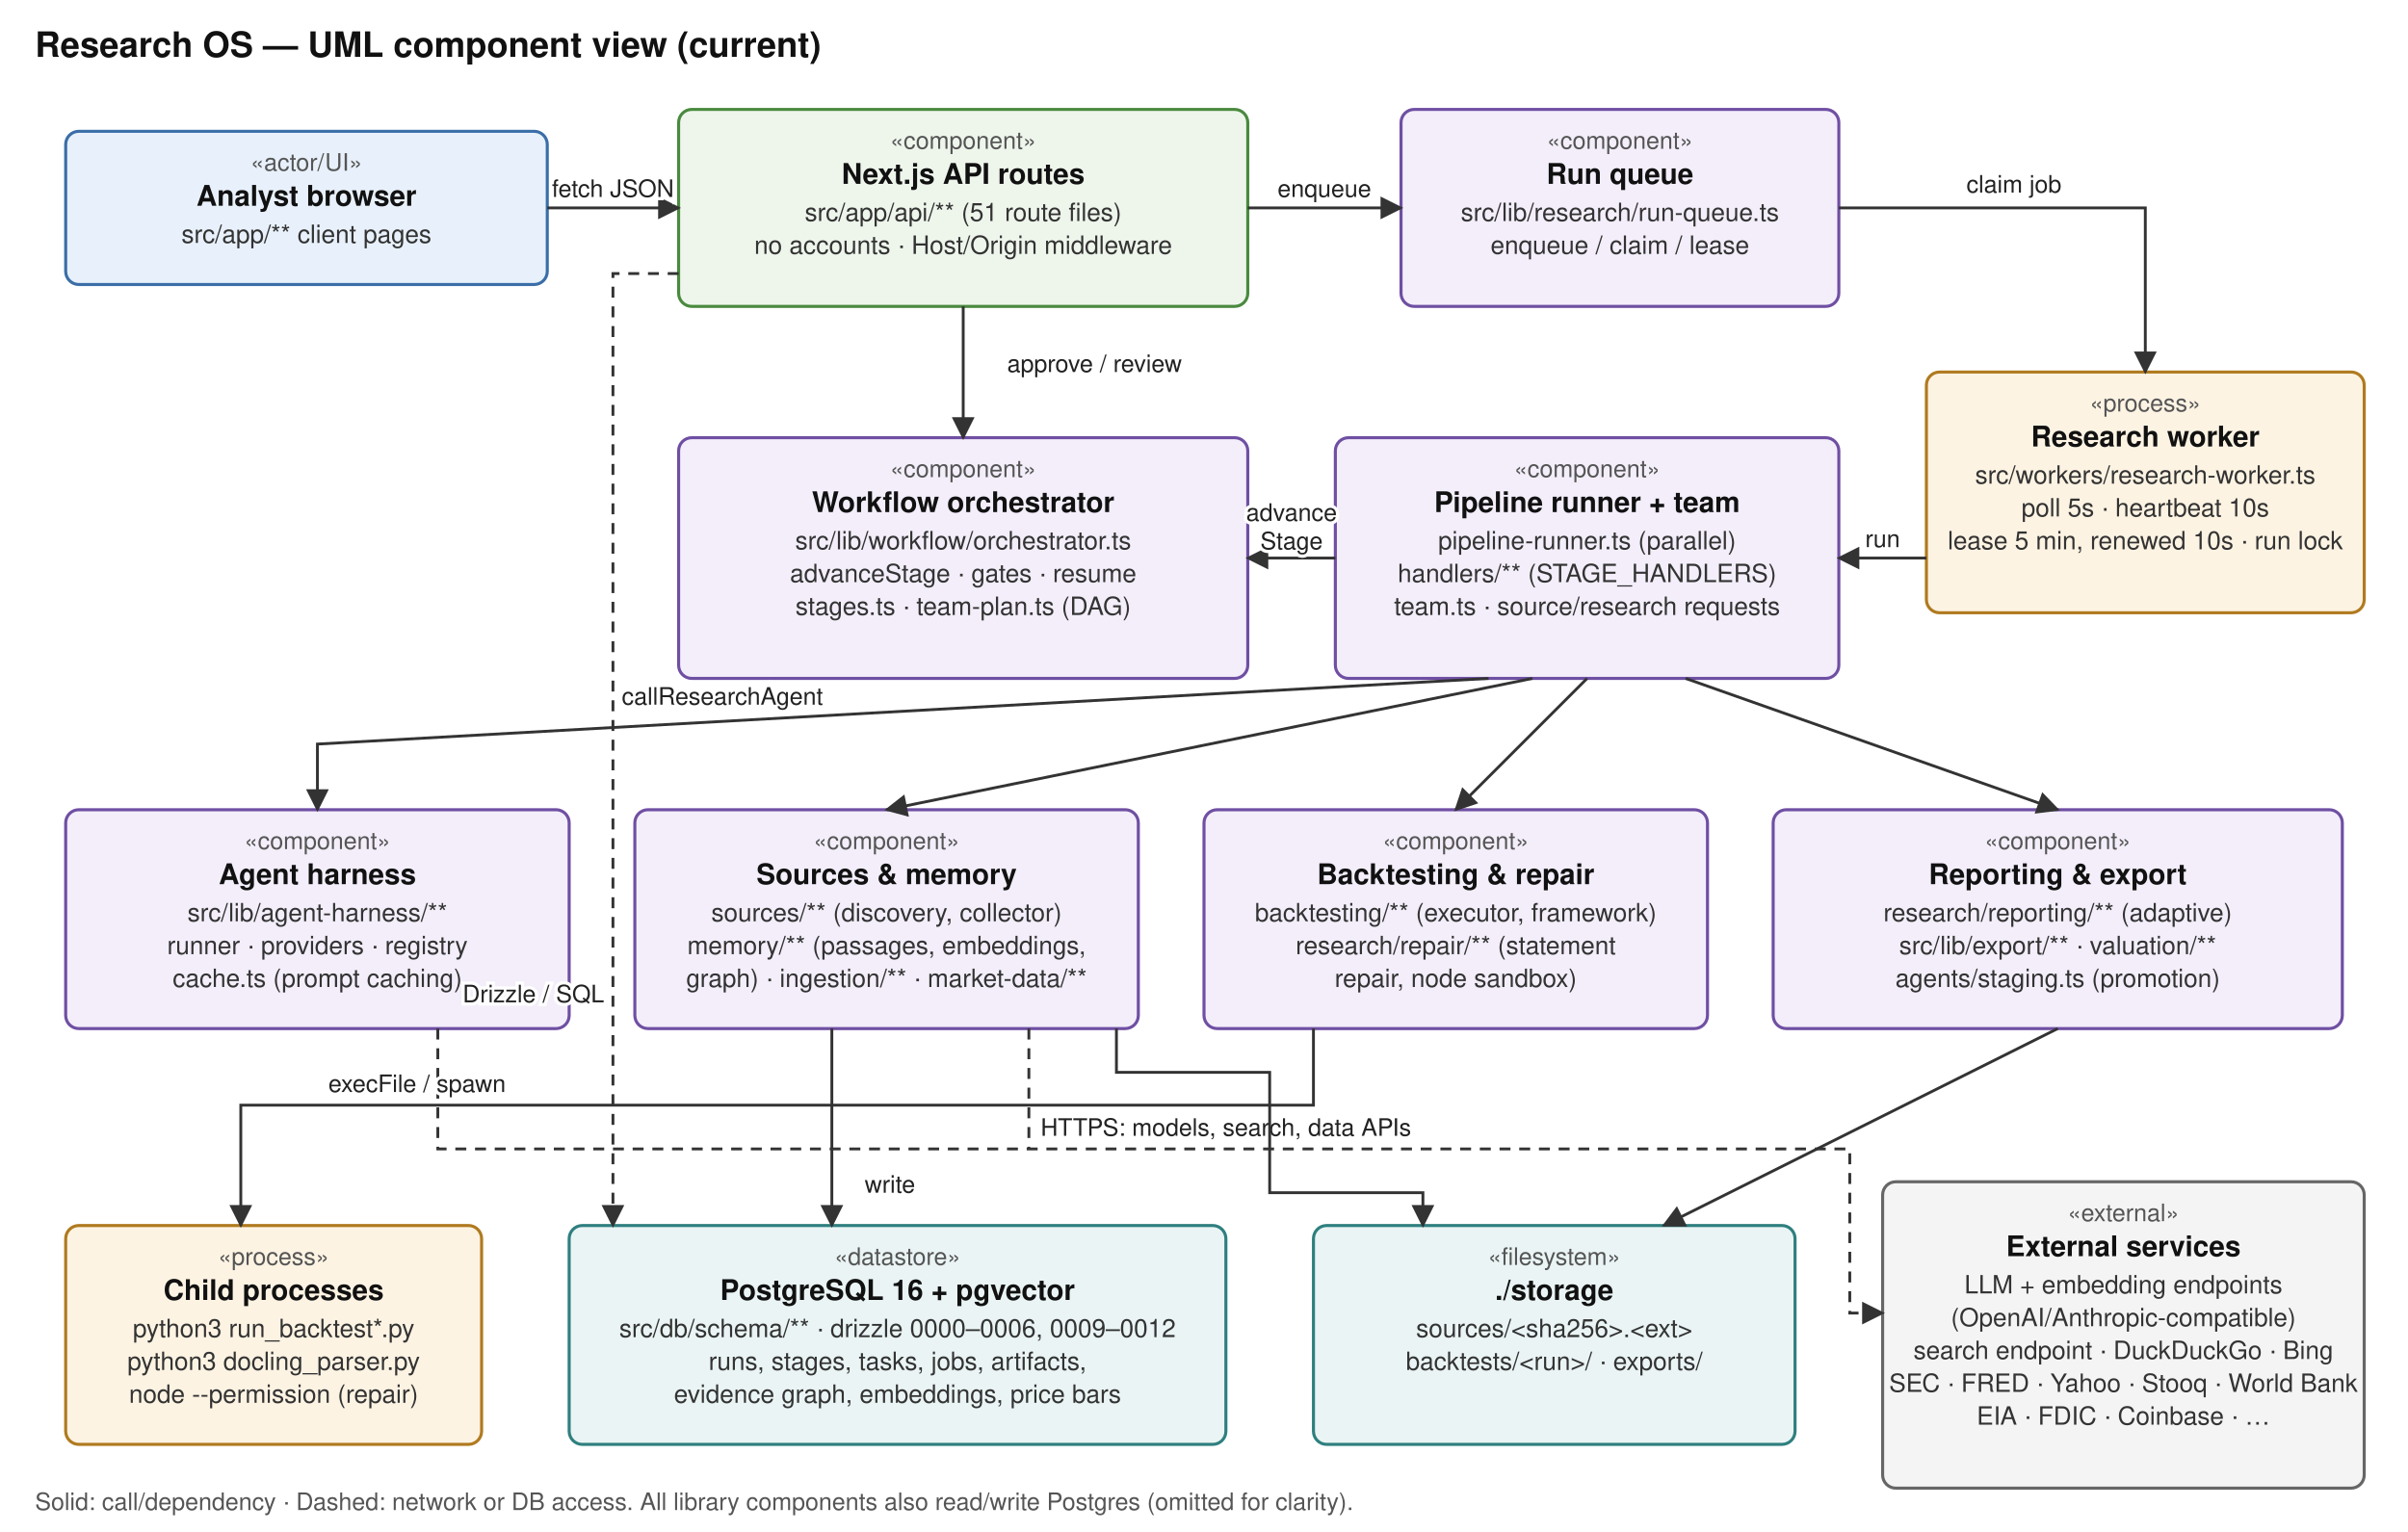
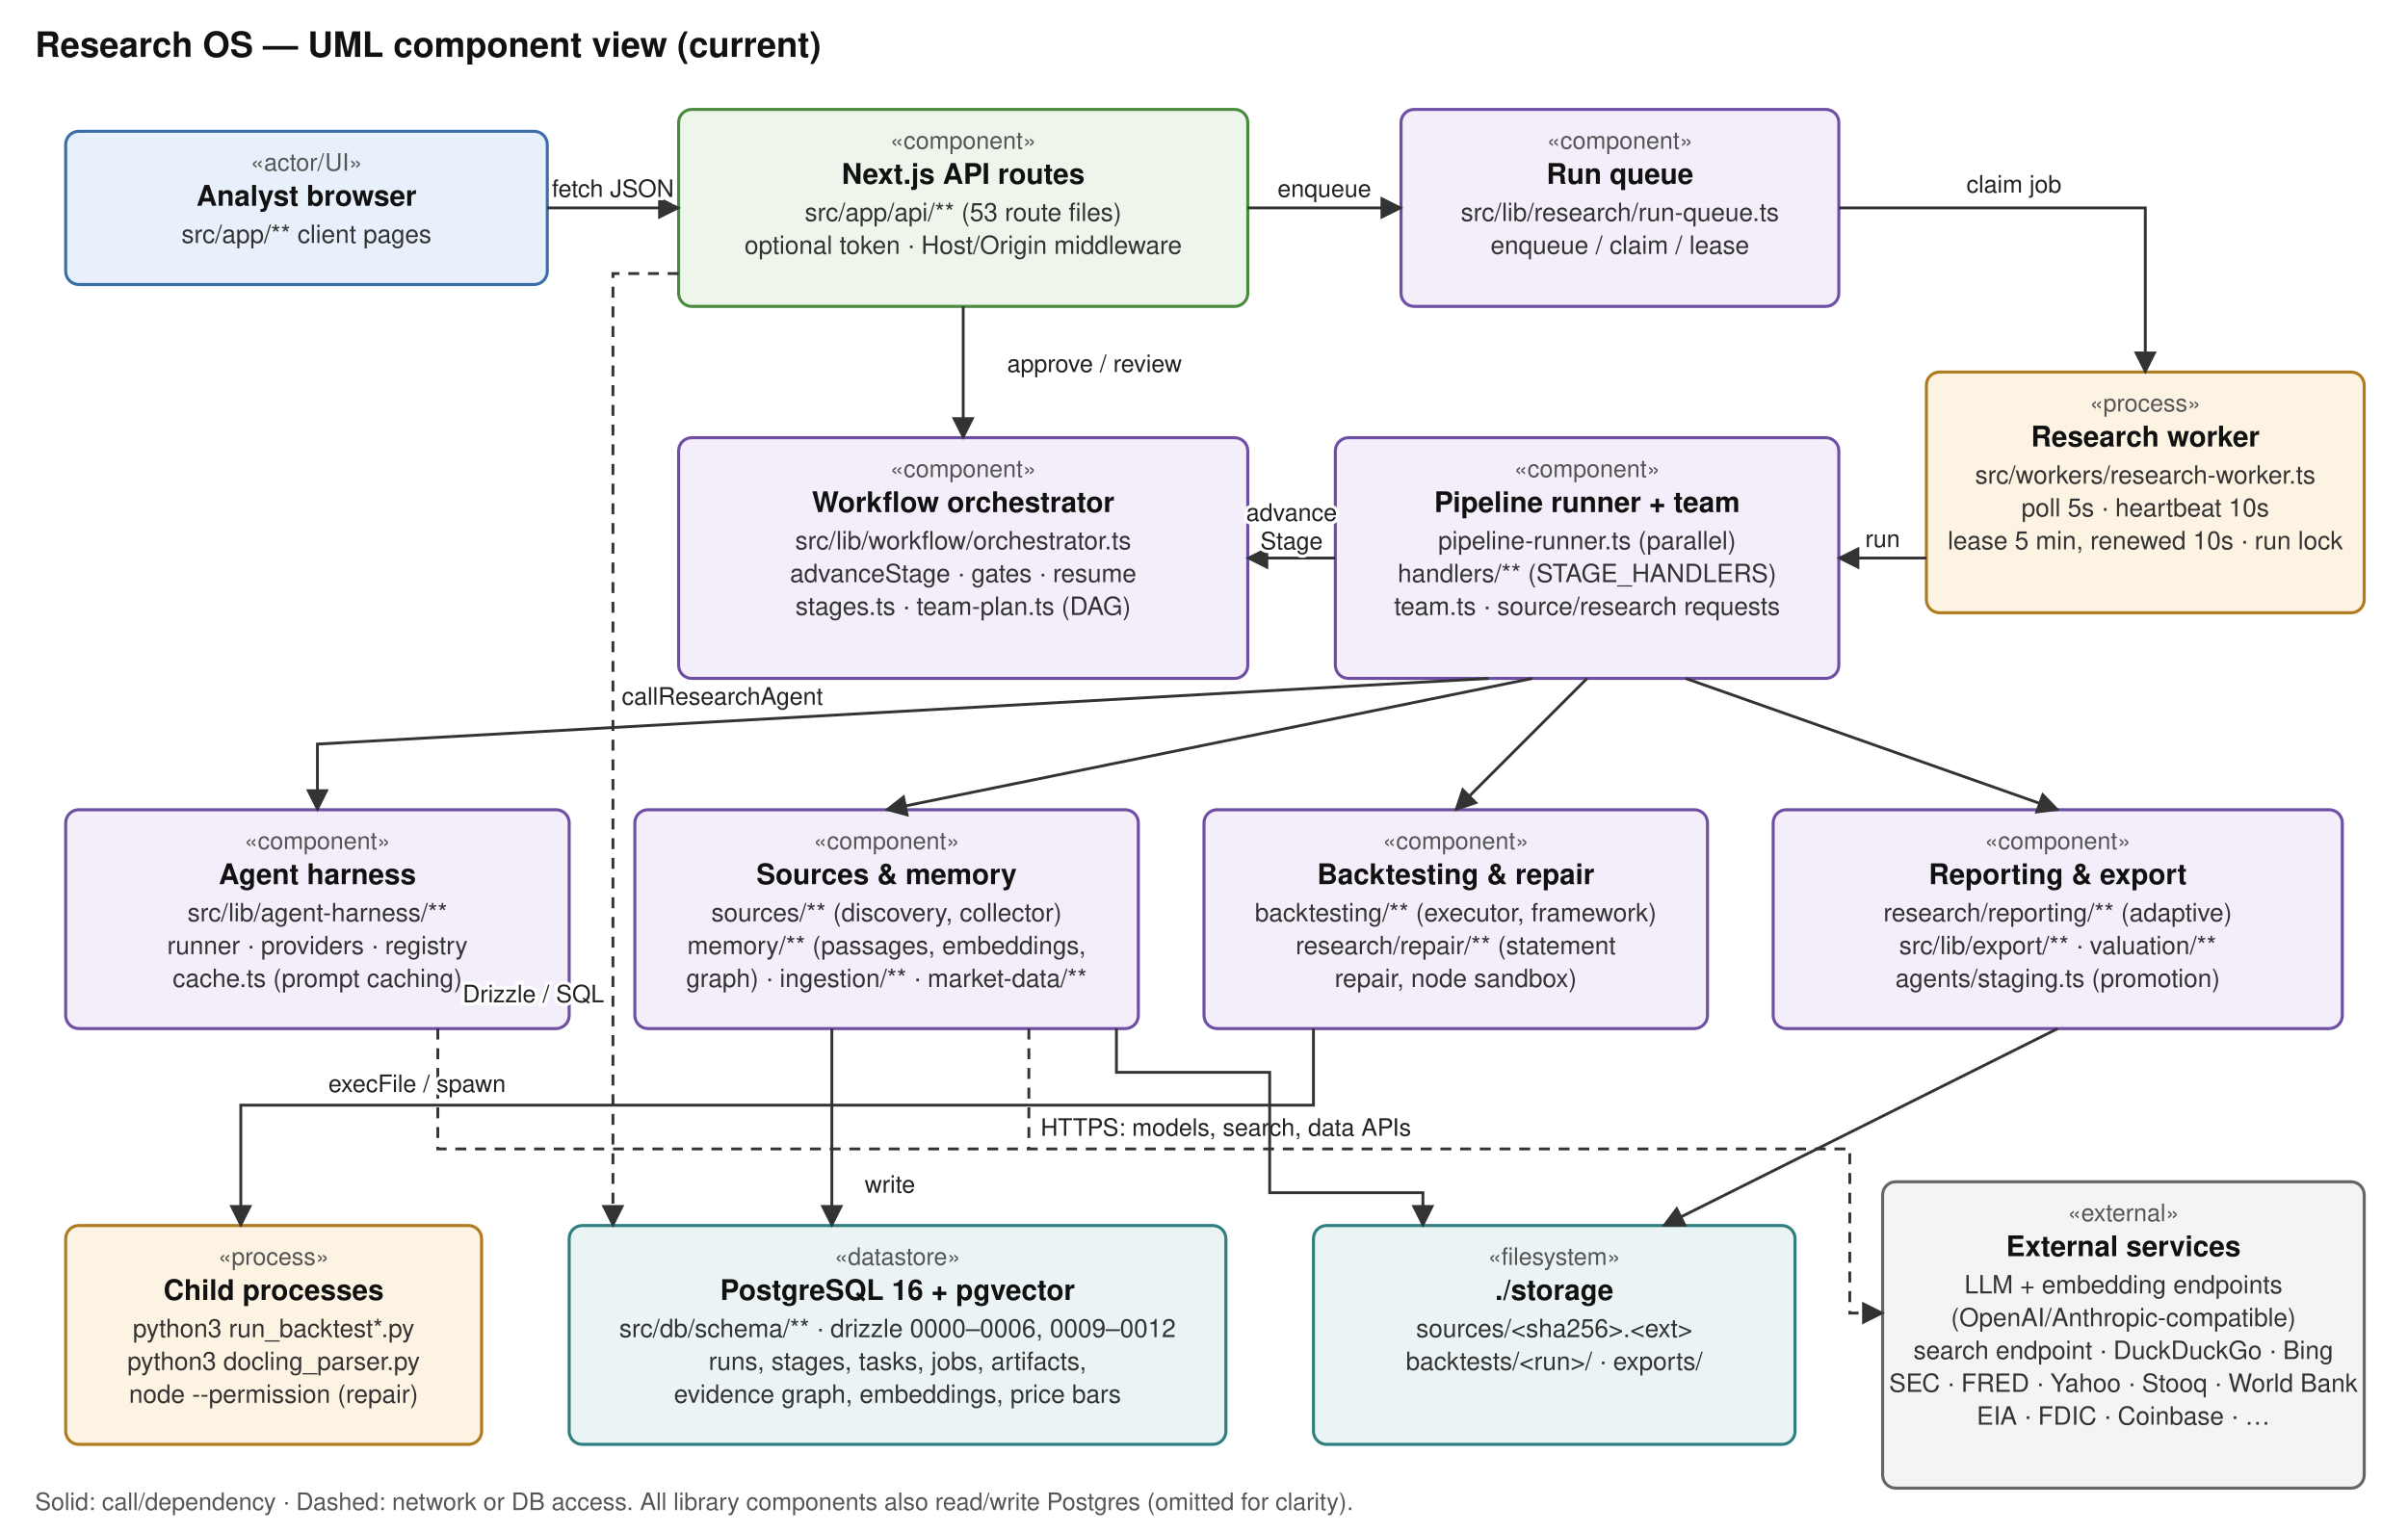
<svg xmlns="http://www.w3.org/2000/svg" viewBox="0 0 1100 700" width="1100" height="700" role="img" aria-labelledby="t d" font-family="Helvetica, Arial, sans-serif" font-size="13">
  <defs>
    <marker id="a" viewBox="0 0 10 10" refX="9" refY="5" markerWidth="8" markerHeight="8" orient="auto-start-reverse">
      <path d="M0,0 L10,5 L0,10 z" fill="#333" />
    </marker>
    <marker id="o" viewBox="0 0 10 10" refX="9" refY="5" markerWidth="9" markerHeight="9" orient="auto-start-reverse">
      <path d="M0,0 L10,5 L0,10" fill="none" stroke="#333" />
    </marker>
  </defs>
  <rect x="0" y="0" width="1100" height="700" fill="#ffffff" />
  <text x="16" y="26" font-size="16" font-weight="bold" fill="#111">Research OS — UML component view (current)</text>
  <rect x="30" y="60" width="220" height="70" rx="6" fill="#e8f1fb" stroke="#3b6ea8" stroke-width="1.4" />
  <text x="140.0" y="78" font-size="11" font-weight="normal" text-anchor="middle" fill="#555">«actor/UI»</text>
  <text x="140.0" y="94" font-size="13" font-weight="bold" text-anchor="middle" fill="#111">Analyst browser</text>
  <text x="140.0" y="111" font-size="11.5" font-weight="normal" text-anchor="middle" fill="#333">src/app/** client pages</text>
  <rect x="310" y="50" width="260" height="90" rx="6" fill="#eef6ec" stroke="#4a8a3f" stroke-width="1.4" />
  <text x="440.0" y="68" font-size="11" font-weight="normal" text-anchor="middle" fill="#555">«component»</text>
  <text x="440.0" y="84" font-size="13" font-weight="bold" text-anchor="middle" fill="#111">Next.js API routes</text>
-   <text x="440.0" y="101" font-size="11.5" font-weight="normal" text-anchor="middle" fill="#333">src/app/api/** (51 route files)</text>
-   <text x="440.0" y="116" font-size="11.5" font-weight="normal" text-anchor="middle" fill="#333">no accounts · Host/Origin middleware</text>
+   <text x="440.0" y="101" font-size="11.5" font-weight="normal" text-anchor="middle" fill="#333">src/app/api/** (53 route files)</text>
+   <text x="440.0" y="116" font-size="11.5" font-weight="normal" text-anchor="middle" fill="#333">optional token · Host/Origin middleware</text>
  <rect x="640" y="50" width="200" height="90" rx="6" fill="#f3eefa" stroke="#6f4fa3" stroke-width="1.4" />
  <text x="740.0" y="68" font-size="11" font-weight="normal" text-anchor="middle" fill="#555">«component»</text>
  <text x="740.0" y="84" font-size="13" font-weight="bold" text-anchor="middle" fill="#111">Run queue</text>
  <text x="740.0" y="101" font-size="11.5" font-weight="normal" text-anchor="middle" fill="#333">src/lib/research/run-queue.ts</text>
  <text x="740.0" y="116" font-size="11.5" font-weight="normal" text-anchor="middle" fill="#333">enqueue / claim / lease</text>
  <rect x="880" y="170" width="200" height="110" rx="6" fill="#fdf3e3" stroke="#b07a1f" stroke-width="1.4" />
  <text x="980.0" y="188" font-size="11" font-weight="normal" text-anchor="middle" fill="#555">«process»</text>
  <text x="980.0" y="204" font-size="13" font-weight="bold" text-anchor="middle" fill="#111">Research worker</text>
  <text x="980.0" y="221" font-size="11.5" font-weight="normal" text-anchor="middle" fill="#333">src/workers/research-worker.ts</text>
  <text x="980.0" y="236" font-size="11.5" font-weight="normal" text-anchor="middle" fill="#333">poll 5s · heartbeat 10s</text>
  <text x="980.0" y="251" font-size="11.5" font-weight="normal" text-anchor="middle" fill="#333">lease 5 min, renewed 10s · run lock</text>
  <rect x="310" y="200" width="260" height="110" rx="6" fill="#f3eefa" stroke="#6f4fa3" stroke-width="1.4" />
  <text x="440.0" y="218" font-size="11" font-weight="normal" text-anchor="middle" fill="#555">«component»</text>
  <text x="440.0" y="234" font-size="13" font-weight="bold" text-anchor="middle" fill="#111">Workflow orchestrator</text>
  <text x="440.0" y="251" font-size="11.5" font-weight="normal" text-anchor="middle" fill="#333">src/lib/workflow/orchestrator.ts</text>
  <text x="440.0" y="266" font-size="11.5" font-weight="normal" text-anchor="middle" fill="#333">advanceStage · gates · resume</text>
  <text x="440.0" y="281" font-size="11.5" font-weight="normal" text-anchor="middle" fill="#333">stages.ts · team-plan.ts (DAG)</text>
  <rect x="610" y="200" width="230" height="110" rx="6" fill="#f3eefa" stroke="#6f4fa3" stroke-width="1.4" />
  <text x="725.0" y="218" font-size="11" font-weight="normal" text-anchor="middle" fill="#555">«component»</text>
  <text x="725.0" y="234" font-size="13" font-weight="bold" text-anchor="middle" fill="#111">Pipeline runner + team</text>
  <text x="725.0" y="251" font-size="11.5" font-weight="normal" text-anchor="middle" fill="#333">pipeline-runner.ts (parallel)</text>
  <text x="725.0" y="266" font-size="11.5" font-weight="normal" text-anchor="middle" fill="#333">handlers/** (STAGE_HANDLERS)</text>
  <text x="725.0" y="281" font-size="11.5" font-weight="normal" text-anchor="middle" fill="#333">team.ts · source/research requests</text>
  <rect x="30" y="370" width="230" height="100" rx="6" fill="#f3eefa" stroke="#6f4fa3" stroke-width="1.4" />
  <text x="145.0" y="388" font-size="11" font-weight="normal" text-anchor="middle" fill="#555">«component»</text>
  <text x="145.0" y="404" font-size="13" font-weight="bold" text-anchor="middle" fill="#111">Agent harness</text>
  <text x="145.0" y="421" font-size="11.5" font-weight="normal" text-anchor="middle" fill="#333">src/lib/agent-harness/**</text>
  <text x="145.0" y="436" font-size="11.5" font-weight="normal" text-anchor="middle" fill="#333">runner · providers · registry</text>
  <text x="145.0" y="451" font-size="11.5" font-weight="normal" text-anchor="middle" fill="#333">cache.ts (prompt caching)</text>
  <rect x="290" y="370" width="230" height="100" rx="6" fill="#f3eefa" stroke="#6f4fa3" stroke-width="1.4" />
  <text x="405.0" y="388" font-size="11" font-weight="normal" text-anchor="middle" fill="#555">«component»</text>
  <text x="405.0" y="404" font-size="13" font-weight="bold" text-anchor="middle" fill="#111">Sources &amp; memory</text>
  <text x="405.0" y="421" font-size="11.5" font-weight="normal" text-anchor="middle" fill="#333">sources/** (discovery, collector)</text>
  <text x="405.0" y="436" font-size="11.5" font-weight="normal" text-anchor="middle" fill="#333">memory/** (passages, embeddings,</text>
  <text x="405.0" y="451" font-size="11.5" font-weight="normal" text-anchor="middle" fill="#333">graph) · ingestion/** · market-data/**</text>
  <rect x="550" y="370" width="230" height="100" rx="6" fill="#f3eefa" stroke="#6f4fa3" stroke-width="1.4" />
  <text x="665.0" y="388" font-size="11" font-weight="normal" text-anchor="middle" fill="#555">«component»</text>
  <text x="665.0" y="404" font-size="13" font-weight="bold" text-anchor="middle" fill="#111">Backtesting &amp; repair</text>
  <text x="665.0" y="421" font-size="11.5" font-weight="normal" text-anchor="middle" fill="#333">backtesting/** (executor, framework)</text>
  <text x="665.0" y="436" font-size="11.5" font-weight="normal" text-anchor="middle" fill="#333">research/repair/** (statement</text>
  <text x="665.0" y="451" font-size="11.5" font-weight="normal" text-anchor="middle" fill="#333">repair, node sandbox)</text>
  <rect x="810" y="370" width="260" height="100" rx="6" fill="#f3eefa" stroke="#6f4fa3" stroke-width="1.4" />
  <text x="940.0" y="388" font-size="11" font-weight="normal" text-anchor="middle" fill="#555">«component»</text>
  <text x="940.0" y="404" font-size="13" font-weight="bold" text-anchor="middle" fill="#111">Reporting &amp; export</text>
  <text x="940.0" y="421" font-size="11.5" font-weight="normal" text-anchor="middle" fill="#333">research/reporting/** (adaptive)</text>
  <text x="940.0" y="436" font-size="11.5" font-weight="normal" text-anchor="middle" fill="#333">src/lib/export/** · valuation/**</text>
  <text x="940.0" y="451" font-size="11.5" font-weight="normal" text-anchor="middle" fill="#333">agents/staging.ts (promotion)</text>
  <rect x="260" y="560" width="300" height="100" rx="6" fill="#eaf4f4" stroke="#2f7f7f" stroke-width="1.4" />
  <text x="410.0" y="578" font-size="11" font-weight="normal" text-anchor="middle" fill="#555">«datastore»</text>
  <text x="410.0" y="594" font-size="13" font-weight="bold" text-anchor="middle" fill="#111">PostgreSQL 16 + pgvector</text>
  <text x="410.0" y="611" font-size="11.5" font-weight="normal" text-anchor="middle" fill="#333">src/db/schema/** · drizzle 0000–0006, 0009–0012</text>
  <text x="410.0" y="626" font-size="11.5" font-weight="normal" text-anchor="middle" fill="#333">runs, stages, tasks, jobs, artifacts,</text>
  <text x="410.0" y="641" font-size="11.5" font-weight="normal" text-anchor="middle" fill="#333">evidence graph, embeddings, price bars</text>
  <rect x="600" y="560" width="220" height="100" rx="6" fill="#eaf4f4" stroke="#2f7f7f" stroke-width="1.4" />
  <text x="710.0" y="578" font-size="11" font-weight="normal" text-anchor="middle" fill="#555">«filesystem»</text>
  <text x="710.0" y="594" font-size="13" font-weight="bold" text-anchor="middle" fill="#111">./storage</text>
  <text x="710.0" y="611" font-size="11.5" font-weight="normal" text-anchor="middle" fill="#333">sources/&lt;sha256&gt;.&lt;ext&gt;</text>
  <text x="710.0" y="626" font-size="11.5" font-weight="normal" text-anchor="middle" fill="#333">backtests/&lt;run&gt;/ · exports/</text>
  <rect x="860" y="540" width="220" height="140" rx="6" fill="#f4f4f4" stroke="#666666" stroke-width="1.4" />
  <text x="970.0" y="558" font-size="11" font-weight="normal" text-anchor="middle" fill="#555">«external»</text>
  <text x="970.0" y="574" font-size="13" font-weight="bold" text-anchor="middle" fill="#111">External services</text>
  <text x="970.0" y="591" font-size="11.5" font-weight="normal" text-anchor="middle" fill="#333">LLM + embedding endpoints</text>
  <text x="970.0" y="606" font-size="11.5" font-weight="normal" text-anchor="middle" fill="#333">(OpenAI/Anthropic-compatible)</text>
  <text x="970.0" y="621" font-size="11.5" font-weight="normal" text-anchor="middle" fill="#333">search endpoint · DuckDuckGo · Bing</text>
  <text x="970.0" y="636" font-size="11.5" font-weight="normal" text-anchor="middle" fill="#333">SEC · FRED · Yahoo · Stooq · World Bank</text>
  <text x="970.0" y="651" font-size="11.5" font-weight="normal" text-anchor="middle" fill="#333">EIA · FDIC · Coinbase · …</text>
  <rect x="30" y="560" width="190" height="100" rx="6" fill="#fdf3e3" stroke="#b07a1f" stroke-width="1.4" />
  <text x="125.0" y="578" font-size="11" font-weight="normal" text-anchor="middle" fill="#555">«process»</text>
  <text x="125.0" y="594" font-size="13" font-weight="bold" text-anchor="middle" fill="#111">Child processes</text>
  <text x="125.0" y="611" font-size="11.5" font-weight="normal" text-anchor="middle" fill="#333">python3 run_backtest*.py</text>
  <text x="125.0" y="626" font-size="11.5" font-weight="normal" text-anchor="middle" fill="#333">python3 docling_parser.py</text>
  <text x="125.0" y="641" font-size="11.5" font-weight="normal" text-anchor="middle" fill="#333">node --permission (repair)</text>
  <path d="M250,95 L310,95" fill="none" stroke="#333" stroke-width="1.3" marker-end="url(#a)" />
  <text x="280.0" y="90.0" font-size="11" text-anchor="middle" fill="#222" stroke="#ffffff" stroke-width="3" paint-order="stroke">fetch JSON</text>
  <path d="M570,95 L640,95" fill="none" stroke="#333" stroke-width="1.3" marker-end="url(#a)" />
  <text x="605.0" y="90.0" font-size="11" text-anchor="middle" fill="#222" stroke="#ffffff" stroke-width="3" paint-order="stroke">enqueue</text>
  <path d="M840,95 L980,95 L980,170" fill="none" stroke="#333" stroke-width="1.3" marker-end="url(#a)" />
  <text x="920" y="88" font-size="11" text-anchor="middle" fill="#222" stroke="#ffffff" stroke-width="3" paint-order="stroke">claim job</text>
  <path d="M880,255 L840,255" fill="none" stroke="#333" stroke-width="1.3" marker-end="url(#a)" />
  <text x="860.0" y="250.0" font-size="11" text-anchor="middle" fill="#222" stroke="#ffffff" stroke-width="3" paint-order="stroke">run</text>
  <path d="M610,255 L570,255" fill="none" stroke="#333" stroke-width="1.3" marker-end="url(#a)" />
  <text x="590" y="238" font-size="11" text-anchor="middle" fill="#222" stroke="#ffffff" stroke-width="3" paint-order="stroke">advance</text>
  <text x="590" y="251" font-size="11" text-anchor="middle" fill="#222" stroke="#ffffff" stroke-width="3" paint-order="stroke">Stage</text>
  <path d="M440,140 L440,200" fill="none" stroke="#333" stroke-width="1.3" marker-end="url(#a)" />
  <text x="500" y="170" font-size="11" text-anchor="middle" fill="#222" stroke="#ffffff" stroke-width="3" paint-order="stroke">approve / review</text>
  <path d="M680,310 L145,340 L145,370" fill="none" stroke="#333" stroke-width="1.3" marker-end="url(#a)" />
  <text x="330" y="322" font-size="11" text-anchor="middle" fill="#222" stroke="#ffffff" stroke-width="3" paint-order="stroke">callResearchAgent</text>
  <path d="M700,310 L405,370" fill="none" stroke="#333" stroke-width="1.3" marker-end="url(#a)" />
  <path d="M725,310 L665,370" fill="none" stroke="#333" stroke-width="1.3" marker-end="url(#a)" />
  <path d="M770,310 L940,370" fill="none" stroke="#333" stroke-width="1.3" marker-end="url(#a)" />
  <path d="M200,470 L200,525 L845,525 L845,600 L860,600" fill="none" stroke="#333" stroke-width="1.3" stroke-dasharray="5 4" marker-end="url(#a)" />
  <text x="560" y="519" font-size="11" text-anchor="middle" fill="#222" stroke="#ffffff" stroke-width="3" paint-order="stroke">HTTPS: models, search, data APIs</text>
  <path d="M470,470 L470,525" fill="none" stroke="#333" stroke-width="1.3" stroke-dasharray="5 4" />
  <path d="M380,470 L380,560" fill="none" stroke="#333" stroke-width="1.3" marker-end="url(#a)" />
  <text x="395" y="545" font-size="11" text-anchor="start" fill="#222" stroke="#ffffff" stroke-width="3" paint-order="stroke">write</text>
  <path d="M600,470 L600,505 L110,505 L110,560" fill="none" stroke="#333" stroke-width="1.3" marker-end="url(#a)" />
  <text x="150" y="499" font-size="11" text-anchor="start" fill="#222" stroke="#ffffff" stroke-width="3" paint-order="stroke">execFile / spawn</text>
  <path d="M510,470 L510,490 L580,490 L580,545 L650,545 L650,560" fill="none" stroke="#333" stroke-width="1.3" marker-end="url(#a)" />
  <path d="M940,470 L760,560" fill="none" stroke="#333" stroke-width="1.3" marker-end="url(#a)" />
  <path d="M310,125 L280,125 L280,560" fill="none" stroke="#333" stroke-width="1.3" stroke-dasharray="5 4" marker-end="url(#a)" />
  <text x="276" y="458" font-size="11" text-anchor="end" fill="#222" stroke="#ffffff" stroke-width="3" paint-order="stroke">Drizzle / SQL</text>
  <text x="16" y="690" font-size="11" font-weight="normal" text-anchor="start" fill="#555">Solid: call/dependency · Dashed: network or DB access. All library components also read/write Postgres (omitted for clarity).</text>
</svg>
